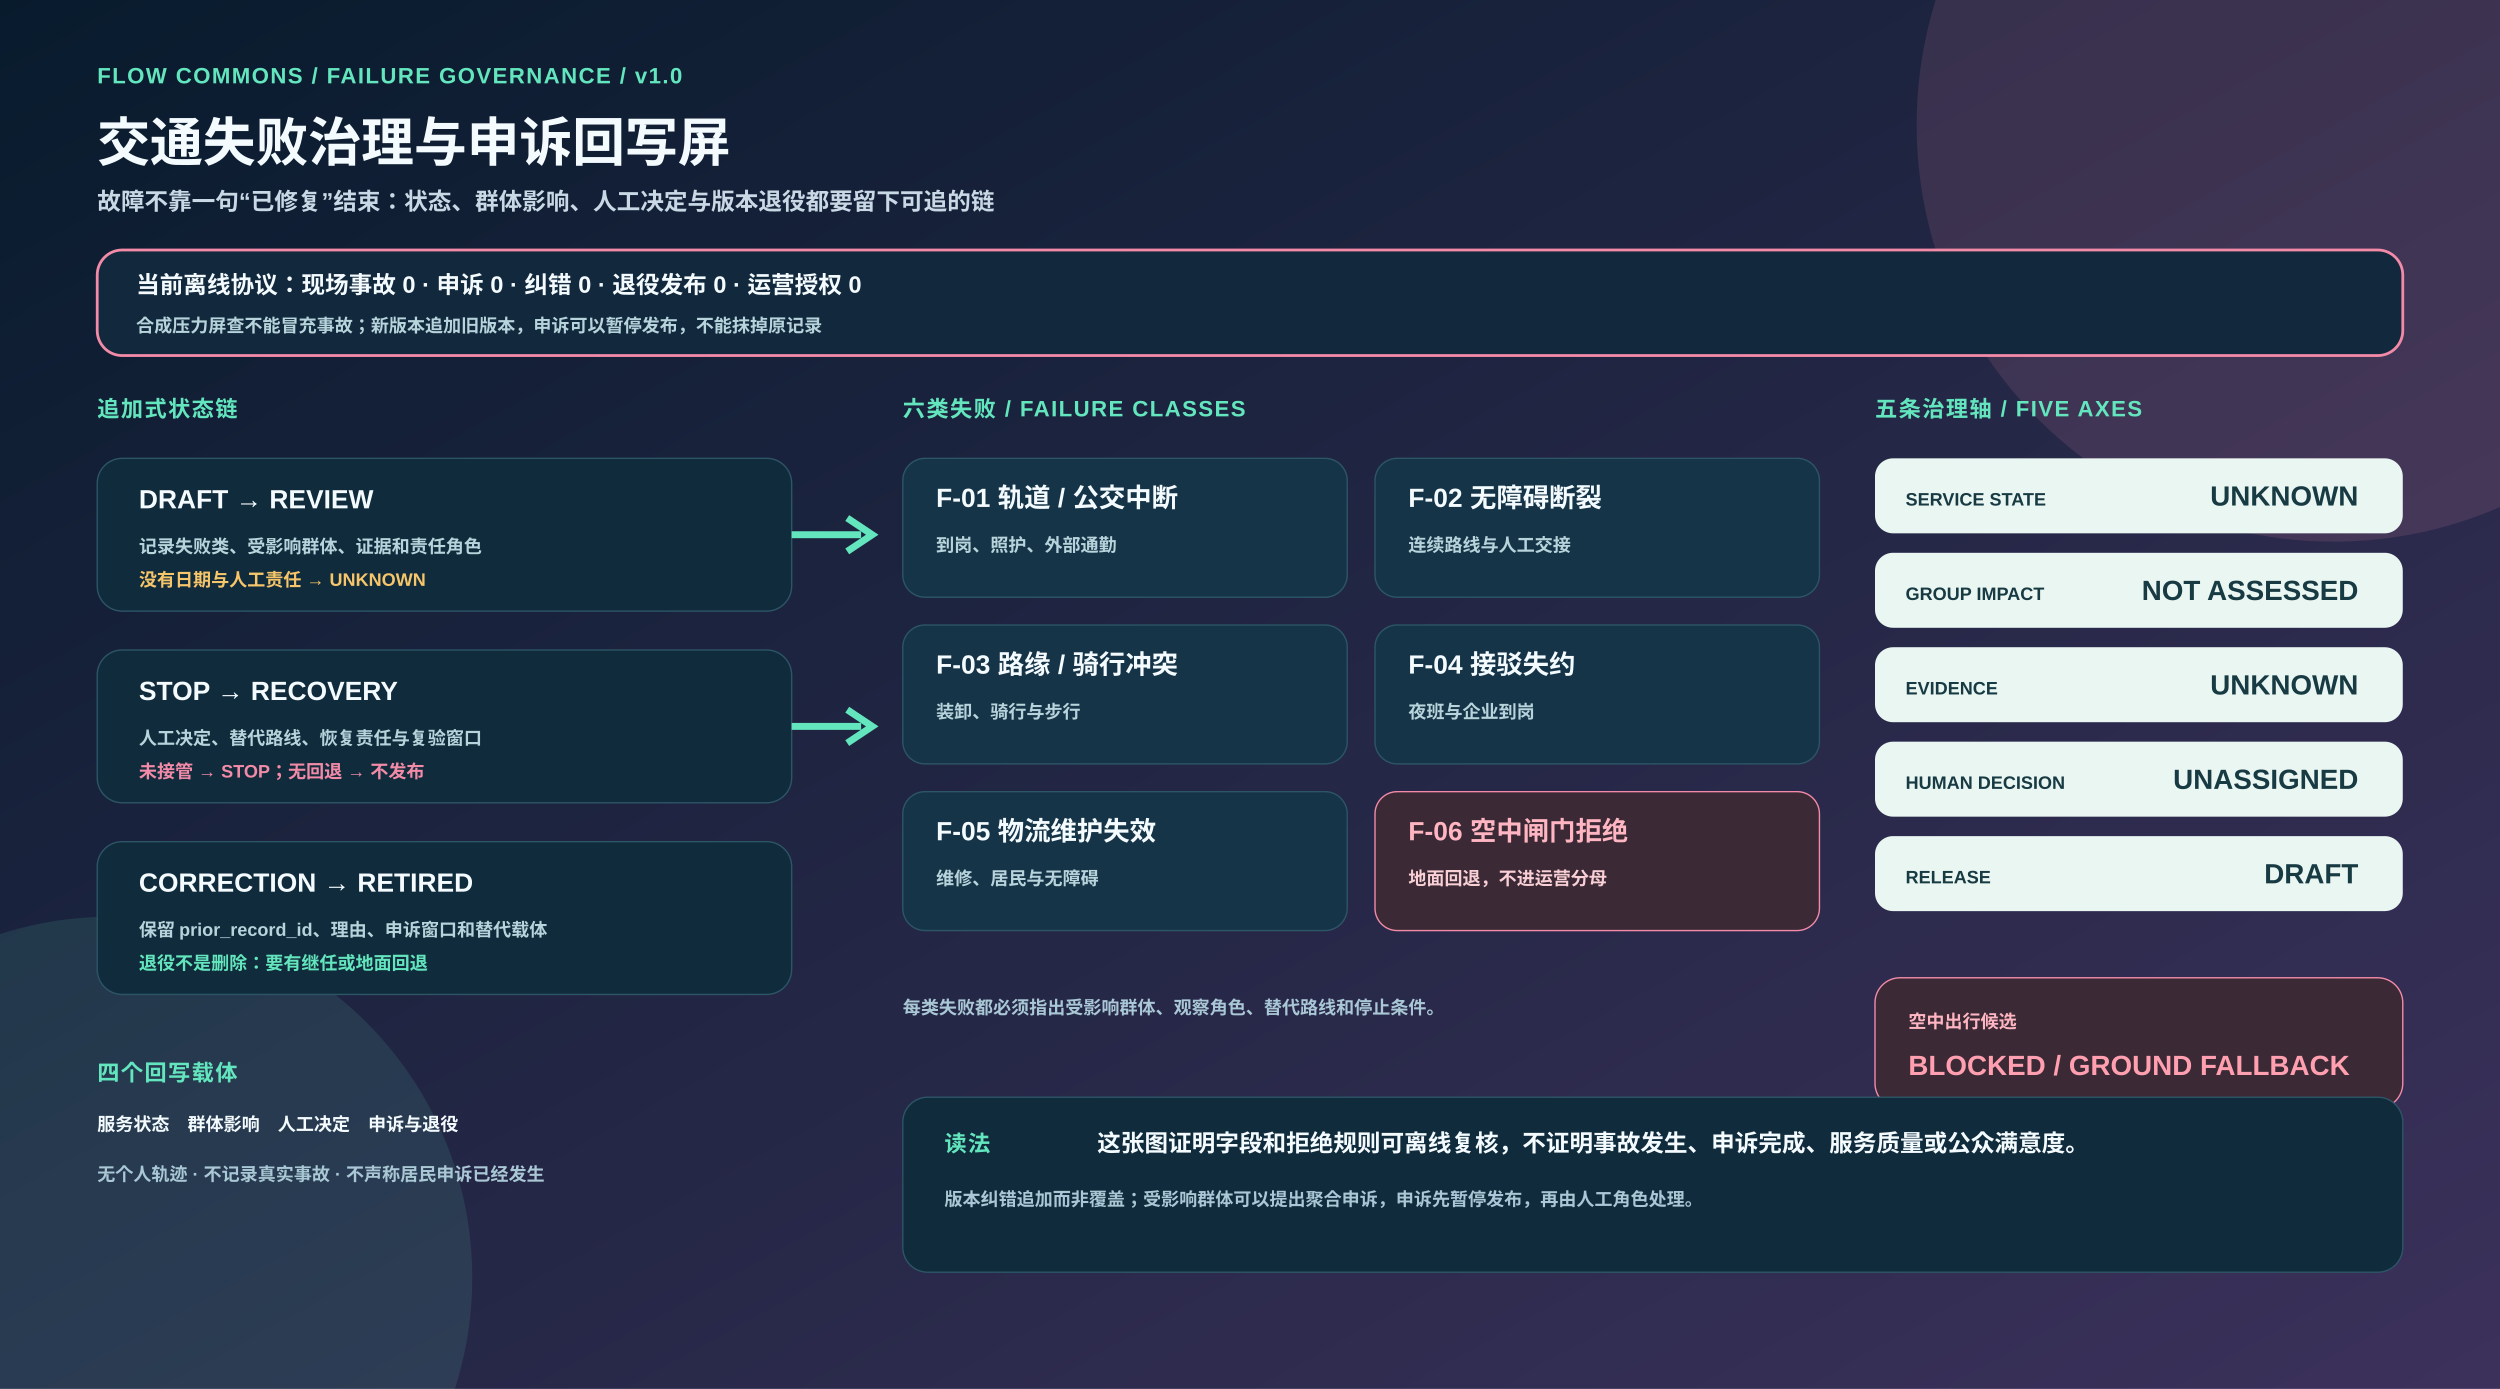
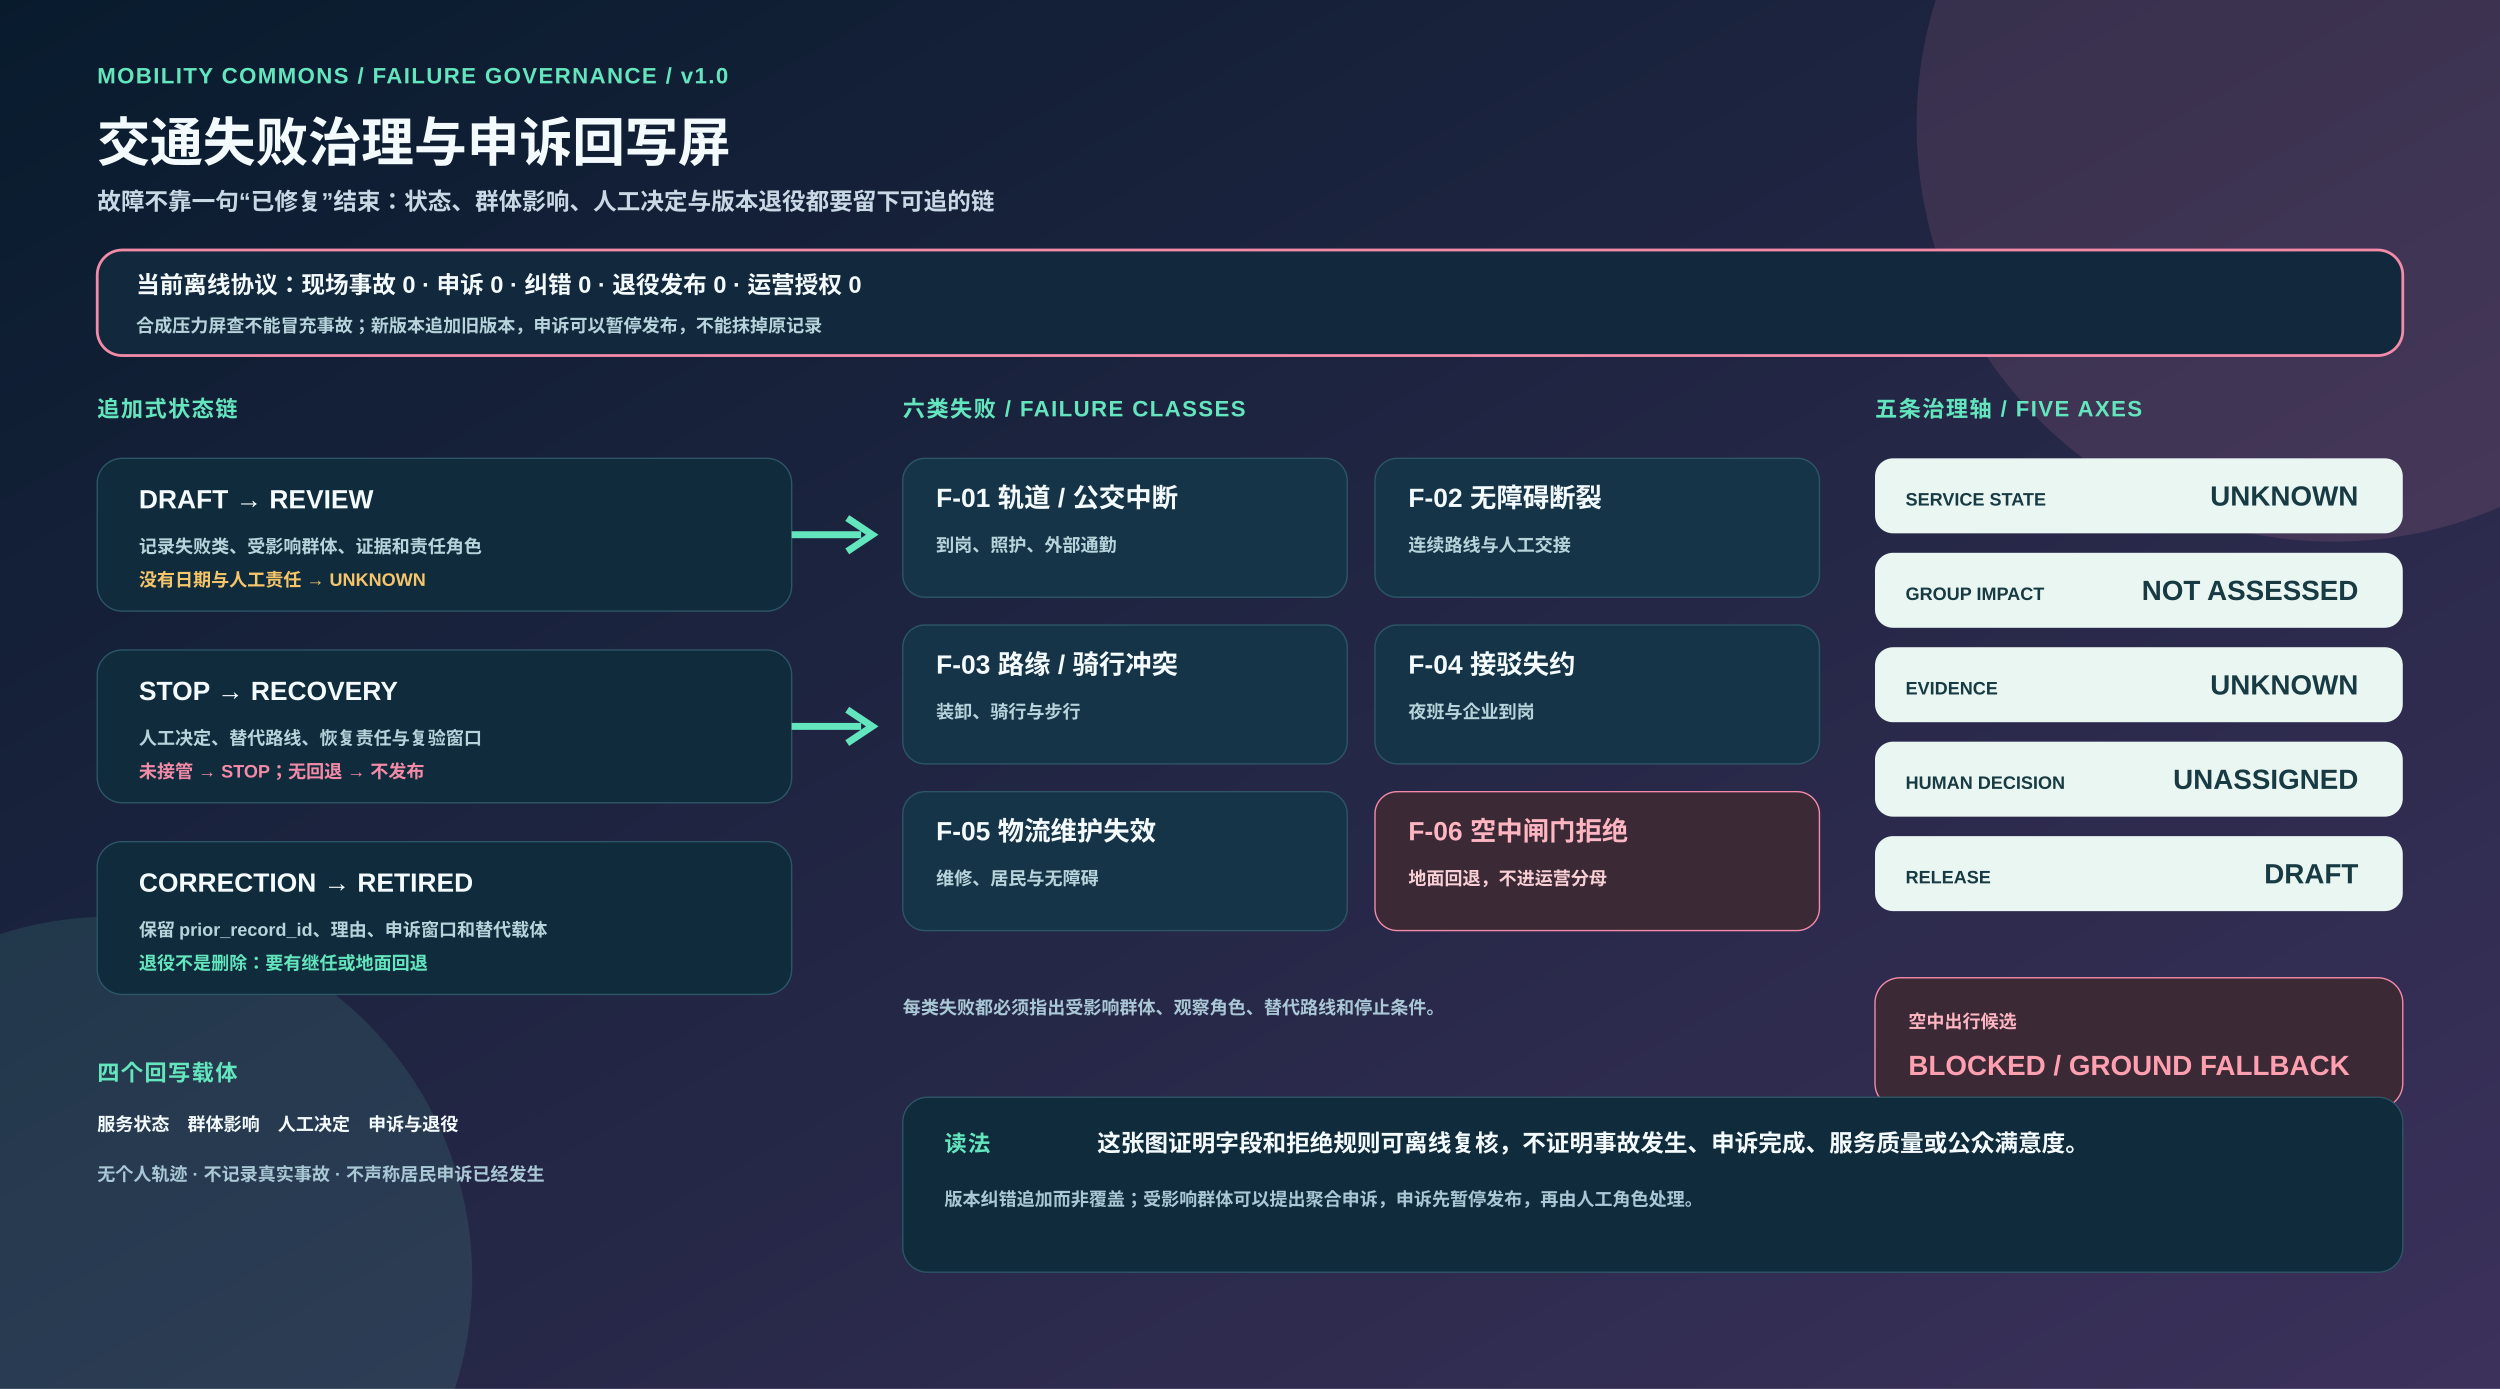
<svg xmlns="http://www.w3.org/2000/svg" width="1800" height="1000" viewBox="0 0 1800 1000" role="img" aria-labelledby="title desc">
  <defs>
    <linearGradient id="bg" x1="0" y1="0" x2="1" y2="1">
      <stop offset="0" stop-color="#081B2D" />
      <stop offset="1" stop-color="#3C315B" />
    </linearGradient>
    <style>.t{font:900 38px PingFang SC,Microsoft YaHei,Arial,sans-serif}.s{font:600 17px PingFang SC,Microsoft YaHei,Arial,sans-serif}.h{font:900 16px Arial,PingFang SC,sans-serif;letter-spacing:1px}.r{font:850 19px PingFang SC,Microsoft YaHei,Arial,sans-serif}.sm{font:600 13px PingFang SC,Microsoft YaHei,Arial,sans-serif}.v{font:900 20px Arial,sans-serif}</style>
  </defs>
  <rect width="1800" height="1000" fill="url(#bg)" />
  <circle cx="1680" cy="90" r="300" fill="#F38BA8" opacity=".13" />
  <circle cx="80" cy="920" r="260" fill="#63E6BE" opacity=".11" />
-   <text x="70" y="60" class="h" fill="#63E6BE">FLOW COMMONS / FAILURE GOVERNANCE / v1.0</text>
+   <text x="70" y="60" class="h" fill="#63E6BE">MOBILITY COMMONS / FAILURE GOVERNANCE / v1.0</text>
  <text x="70" y="116" class="t" fill="#F4FBFF">交通失败治理与申诉回写屏</text>
  <text x="70" y="151" class="s" fill="#C8D8E5">故障不靠一句“已修复”结束：状态、群体影响、人工决定与版本退役都要留下可追的链</text>
  <rect x="70" y="180" width="1660" height="76" rx="18" fill="#12283C" stroke="#F38BA8" stroke-width="2" />
  <text x="98" y="211" class="s" fill="#F4FBFF">当前离线协议：现场事故 0 · 申诉 0 · 纠错 0 · 退役发布 0 · 运营授权 0</text>
  <text x="98" y="239" class="sm" fill="#B7D4DC">合成压力屏查不能冒充事故；新版本追加旧版本，申诉可以暂停发布，不能抹掉原记录</text>
  <text x="70" y="300" class="h" fill="#63E6BE">追加式状态链</text>
  <g>
    <rect x="70" y="330" width="500" height="110" rx="18" fill="#102B3B" stroke="#2C5566" />
    <text x="100" y="366" class="r" fill="#F4FBFF">DRAFT → REVIEW</text>
    <text x="100" y="398" class="sm" fill="#B7D4DC">记录失败类、受影响群体、证据和责任角色</text>
    <text x="100" y="422" class="sm" fill="#F7C66A">没有日期与人工责任 → UNKNOWN</text>
  </g>
  <path d="M570 385 H620" stroke="#63E6BE" stroke-width="5" />
  <path d="M610 373 l18 12 -18 12" fill="none" stroke="#63E6BE" stroke-width="5" />
  <g>
    <rect x="70" y="468" width="500" height="110" rx="18" fill="#102B3B" stroke="#2C5566" />
    <text x="100" y="504" class="r" fill="#F4FBFF">STOP → RECOVERY</text>
    <text x="100" y="536" class="sm" fill="#B7D4DC">人工决定、替代路线、恢复责任与复验窗口</text>
    <text x="100" y="560" class="sm" fill="#F38BA8">未接管 → STOP；无回退 → 不发布</text>
  </g>
  <path d="M570 523 H620" stroke="#63E6BE" stroke-width="5" />
  <path d="M610 511 l18 12 -18 12" fill="none" stroke="#63E6BE" stroke-width="5" />
  <g>
    <rect x="70" y="606" width="500" height="110" rx="18" fill="#102B3B" stroke="#2C5566" />
    <text x="100" y="642" class="r" fill="#F4FBFF">CORRECTION → RETIRED</text>
    <text x="100" y="674" class="sm" fill="#B7D4DC">保留 prior_record_id、理由、申诉窗口和替代载体</text>
    <text x="100" y="698" class="sm" fill="#63E6BE">退役不是删除：要有继任或地面回退</text>
  </g>
  <text x="70" y="778" class="h" fill="#63E6BE">四个回写载体</text>
  <text x="70" y="814" class="sm" fill="#F4FBFF">服务状态　群体影响　人工决定　申诉与退役</text>
  <text x="70" y="850" class="sm" fill="#A9C7D4">无个人轨迹 · 不记录真实事故 · 不声称居民申诉已经发生</text>
  <text x="650" y="300" class="h" fill="#63E6BE">六类失败 / FAILURE CLASSES</text>
  <g>
    <rect x="650" y="330" width="320" height="100" rx="16" fill="#163447" stroke="#2C5566" />
    <text x="674" y="365" class="r" fill="#F4FBFF">F-01 轨道 / 公交中断</text>
    <text x="674" y="397" class="sm" fill="#B7D4DC">到岗、照护、外部通勤</text>
  </g>
  <g>
    <rect x="990" y="330" width="320" height="100" rx="16" fill="#163447" stroke="#2C5566" />
    <text x="1014" y="365" class="r" fill="#F4FBFF">F-02 无障碍断裂</text>
    <text x="1014" y="397" class="sm" fill="#B7D4DC">连续路线与人工交接</text>
  </g>
  <g>
    <rect x="650" y="450" width="320" height="100" rx="16" fill="#163447" stroke="#2C5566" />
    <text x="674" y="485" class="r" fill="#F4FBFF">F-03 路缘 / 骑行冲突</text>
    <text x="674" y="517" class="sm" fill="#B7D4DC">装卸、骑行与步行</text>
  </g>
  <g>
    <rect x="990" y="450" width="320" height="100" rx="16" fill="#163447" stroke="#2C5566" />
    <text x="1014" y="485" class="r" fill="#F4FBFF">F-04 接驳失约</text>
    <text x="1014" y="517" class="sm" fill="#B7D4DC">夜班与企业到岗</text>
  </g>
  <g>
    <rect x="650" y="570" width="320" height="100" rx="16" fill="#163447" stroke="#2C5566" />
    <text x="674" y="605" class="r" fill="#F4FBFF">F-05 物流维护失效</text>
    <text x="674" y="637" class="sm" fill="#B7D4DC">维修、居民与无障碍</text>
  </g>
  <g>
    <rect x="990" y="570" width="320" height="100" rx="16" fill="#3B2935" stroke="#F38BA8" />
    <text x="1014" y="605" class="r" fill="#FFB6C2">F-06 空中闸门拒绝</text>
    <text x="1014" y="637" class="sm" fill="#F9D0D6">地面回退，不进运营分母</text>
  </g>
  <text x="650" y="730" class="sm" fill="#A9C7D4">每类失败都必须指出受影响群体、观察角色、替代路线和停止条件。</text>
  <text x="1350" y="300" class="h" fill="#63E6BE">五条治理轴 / FIVE AXES</text>
  <g>
    <rect x="1350" y="330" width="380" height="54" rx="13" fill="#EAF6F2" />
    <text x="1372" y="364" class="sm" fill="#173A43">SERVICE STATE</text>
    <text x="1698" y="364" text-anchor="end" class="v" fill="#173A43">UNKNOWN</text>
  </g>
  <g>
    <rect x="1350" y="398" width="380" height="54" rx="13" fill="#EAF6F2" />
    <text x="1372" y="432" class="sm" fill="#173A43">GROUP IMPACT</text>
    <text x="1698" y="432" text-anchor="end" class="v" fill="#173A43">NOT ASSESSED</text>
  </g>
  <g>
    <rect x="1350" y="466" width="380" height="54" rx="13" fill="#EAF6F2" />
    <text x="1372" y="500" class="sm" fill="#173A43">EVIDENCE</text>
    <text x="1698" y="500" text-anchor="end" class="v" fill="#173A43">UNKNOWN</text>
  </g>
  <g>
    <rect x="1350" y="534" width="380" height="54" rx="13" fill="#EAF6F2" />
    <text x="1372" y="568" class="sm" fill="#173A43">HUMAN DECISION</text>
    <text x="1698" y="568" text-anchor="end" class="v" fill="#173A43">UNASSIGNED</text>
  </g>
  <g>
    <rect x="1350" y="602" width="380" height="54" rx="13" fill="#EAF6F2" />
    <text x="1372" y="636" class="sm" fill="#173A43">RELEASE</text>
    <text x="1698" y="636" text-anchor="end" class="v" fill="#173A43">DRAFT</text>
  </g>
  <rect x="1350" y="704" width="380" height="94" rx="18" fill="#3B2935" stroke="#F38BA8" />
  <text x="1374" y="740" class="sm" fill="#FFB6C2">空中出行候选</text>
  <text x="1374" y="774" class="v" fill="#FF9FAF">BLOCKED / GROUND FALLBACK</text>
  <rect x="650" y="790" width="1080" height="126" rx="18" fill="#102B3B" stroke="#2C5566" />
  <text x="680" y="829" class="h" fill="#63E6BE">读法</text>
  <text x="790" y="829" class="s" fill="#F4FBFF">这张图证明字段和拒绝规则可离线复核，不证明事故发生、申诉完成、服务质量或公众满意度。</text>
  <text x="680" y="868" class="sm" fill="#A9C7D4">版本纠错追加而非覆盖；受影响群体可以提出聚合申诉，申诉先暂停发布，再由人工角色处理。</text>
</svg>
